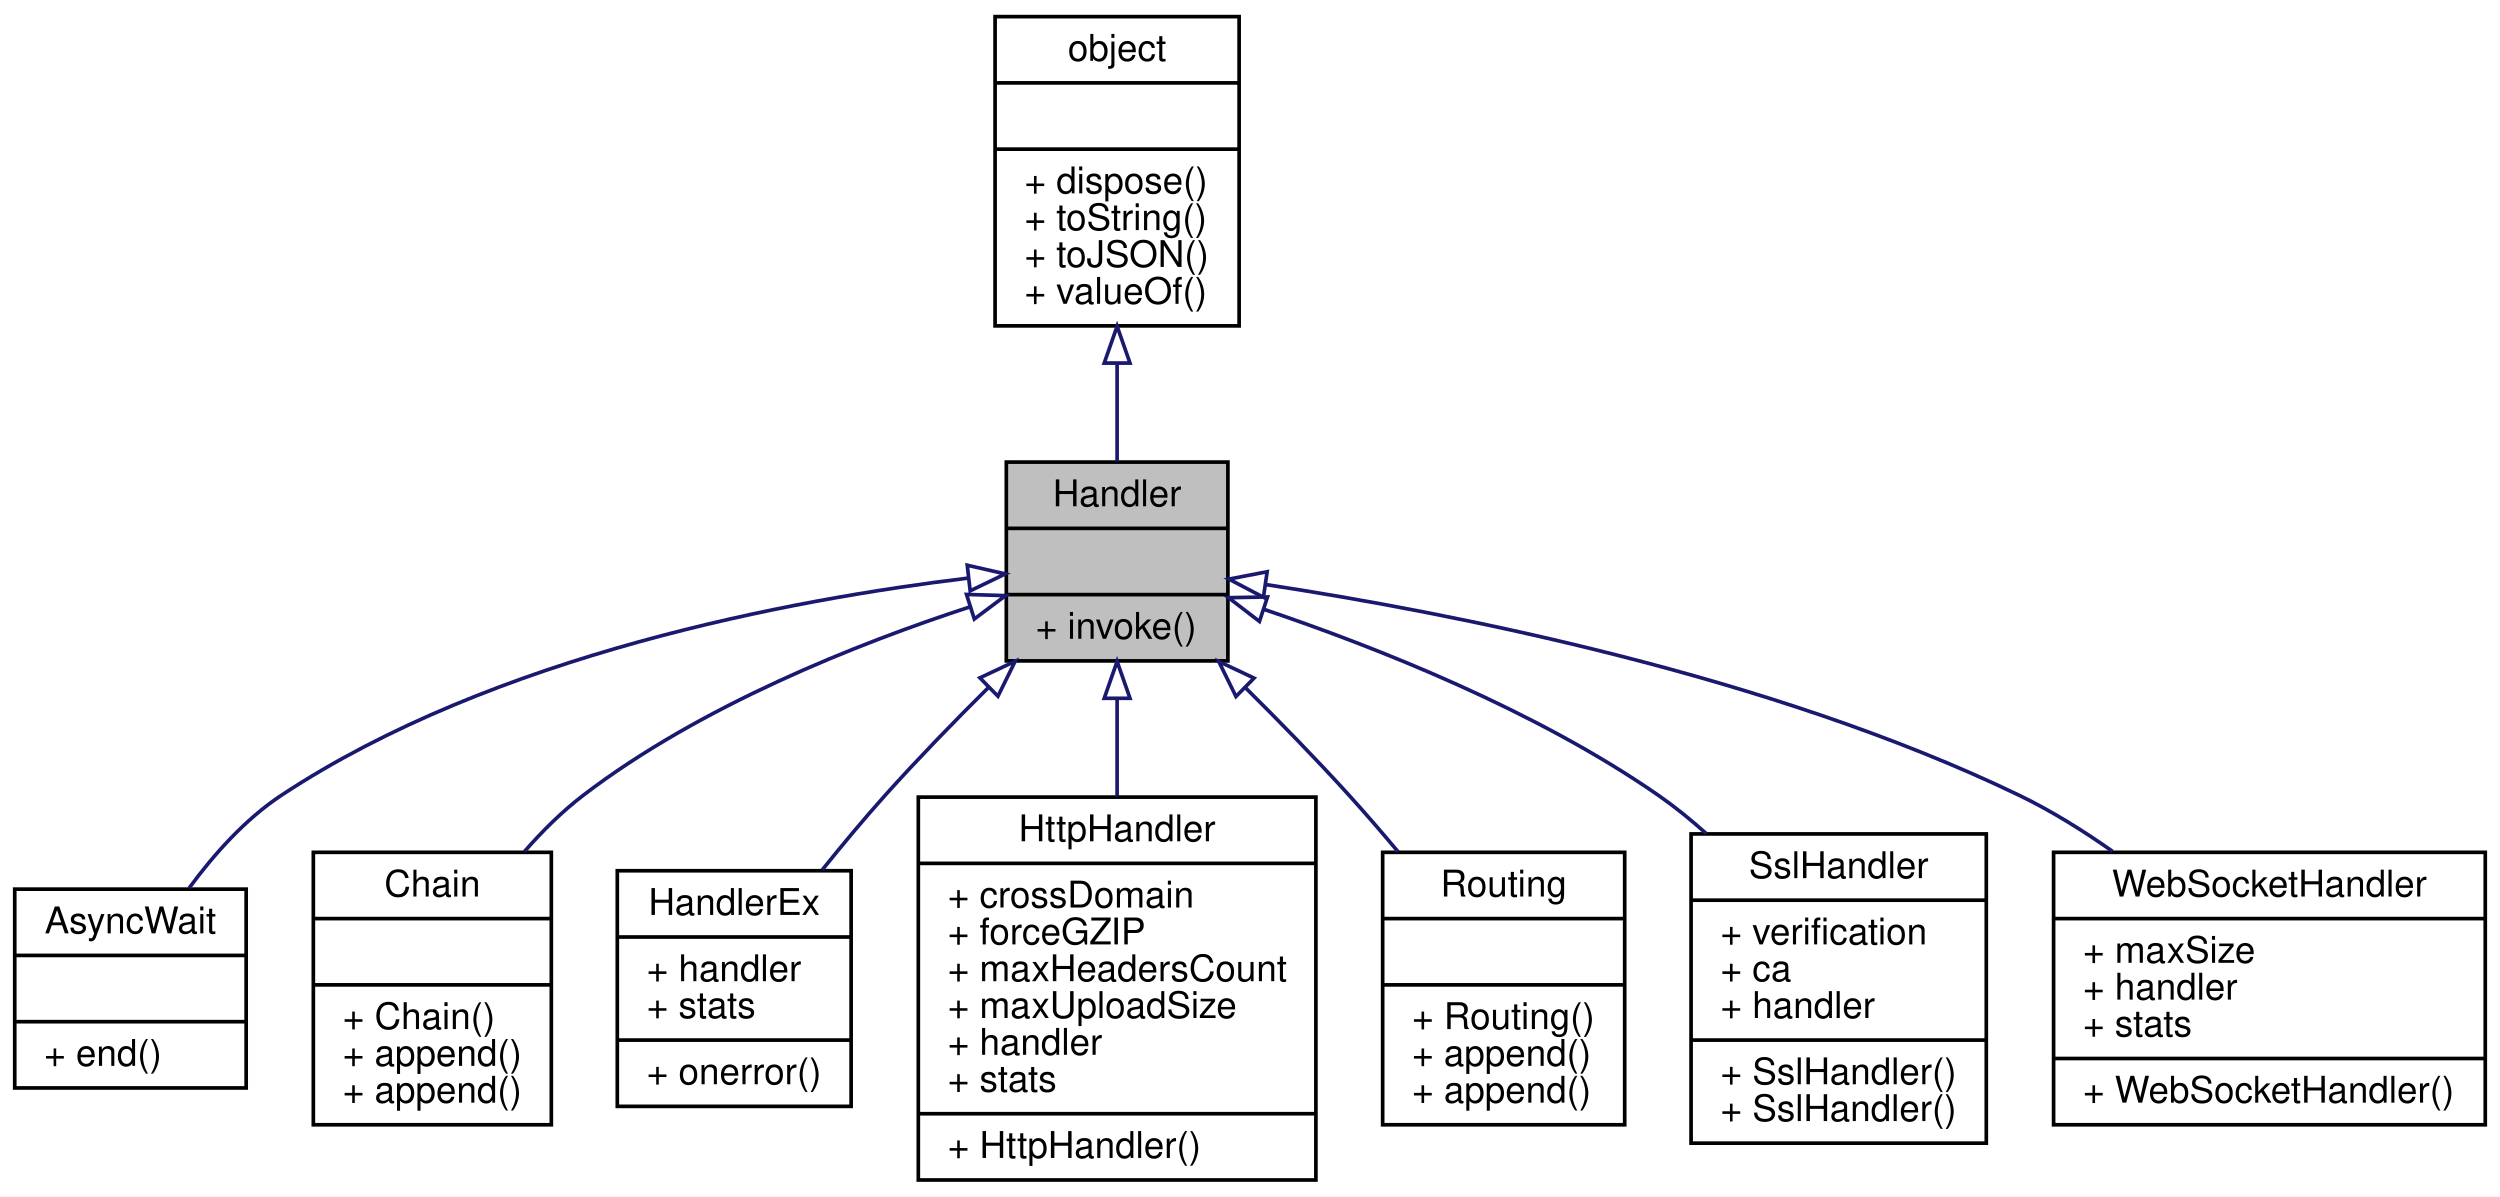
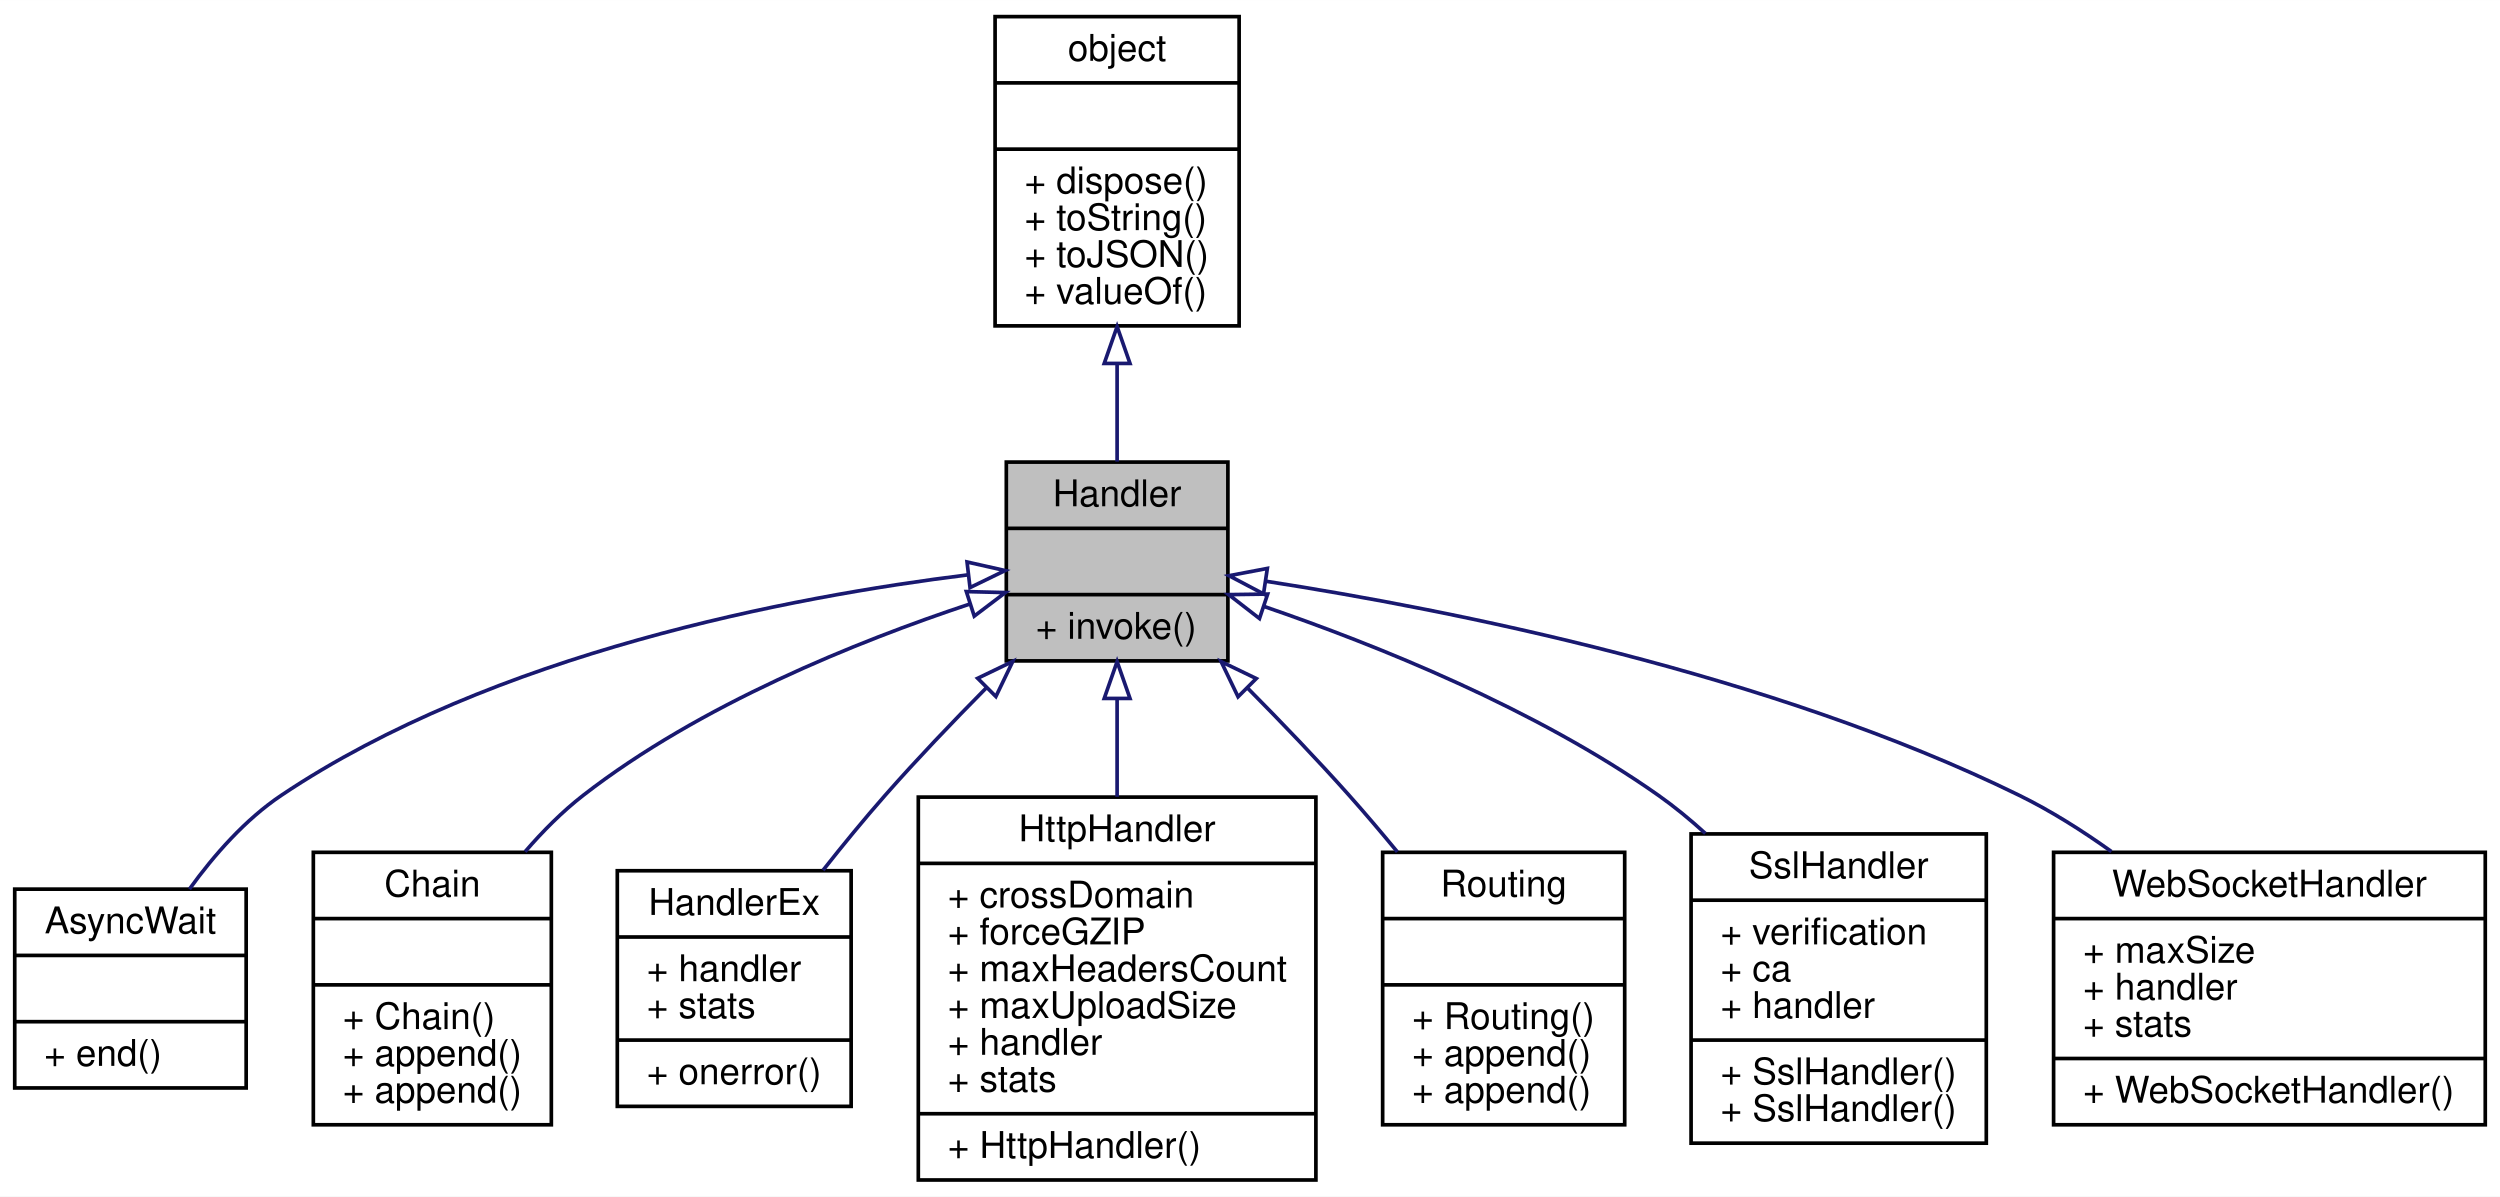
<svg xmlns="http://www.w3.org/2000/svg" xmlns:xlink="http://www.w3.org/1999/xlink" width="679pt" height="325pt" viewBox="0.00 0.00 679.06 325.00">
  <g id="graph0" class="graph" transform="scale(1 1) rotate(0) translate(4 321)">
-     <polygon fill="white" stroke="none" points="-4,4 -4,-321 675.06,-321 675.06,4 -4,4" />
+     <polygon fill="#ffffff" stroke="transparent" points="-4,4 -4,-321 675.06,-321 675.06,4 -4,4" />
    <g id="node1" class="node">
-       <polygon fill="#bfbfbf" stroke="black" points="269.34,-141.5 269.34,-195.5 329.525,-195.5 329.525,-141.5 269.34,-141.5" />
-       <text text-anchor="middle" x="299.433" y="-183.5" font-family="Helvetica,sans-Serif" font-size="10.00">Handler</text>
-       <polyline fill="none" stroke="black" points="269.34,-177.5 329.525,-177.5 " />
-       <text text-anchor="middle" x="299.433" y="-165.5" font-family="Helvetica,sans-Serif" font-size="10.00"> </text>
-       <polyline fill="none" stroke="black" points="269.34,-159.5 329.525,-159.5 " />
-       <text text-anchor="start" x="277.34" y="-147.5" font-family="Helvetica,sans-Serif" font-size="10.00">+ invoke()</text>
+       <polygon fill="#bfbfbf" stroke="#000000" points="269.34,-141.5 269.34,-195.5 329.525,-195.5 329.525,-141.5 269.34,-141.5" />
+       <text text-anchor="middle" x="299.433" y="-183.5" font-family="Helvetica,sans-Serif" font-size="10.00" fill="#000000">Handler</text>
+       <polyline fill="none" stroke="#000000" points="269.34,-177.5 329.525,-177.5 " />
+       <text text-anchor="middle" x="299.433" y="-165.5" font-family="Helvetica,sans-Serif" font-size="10.00" fill="#000000"> </text>
+       <polyline fill="none" stroke="#000000" points="269.34,-159.5 329.525,-159.5 " />
+       <text text-anchor="start" x="277.34" y="-147.5" font-family="Helvetica,sans-Serif" font-size="10.00" fill="#000000">+ invoke()</text>
    </g>
    <g id="node3" class="node">
      <g id="a_node3">
        <a xlink:href="../../d2/d88/interfaceAsyncWait.html" target="_top" xlink:title="Message Handler object for asynchronous waiting. ">
-           <polygon fill="white" stroke="black" points="0,-25.5 0,-79.5 62.865,-79.5 62.865,-25.5 0,-25.5" />
-           <text text-anchor="middle" x="31.433" y="-67.5" font-family="Helvetica,sans-Serif" font-size="10.00">AsyncWait</text>
-           <polyline fill="none" stroke="black" points="0,-61.5 62.865,-61.5 " />
-           <text text-anchor="middle" x="31.433" y="-49.5" font-family="Helvetica,sans-Serif" font-size="10.00"> </text>
-           <polyline fill="none" stroke="black" points="0,-43.5 62.865,-43.5 " />
-           <text text-anchor="start" x="8" y="-31.5" font-family="Helvetica,sans-Serif" font-size="10.00">+ end()</text>
+           <polygon fill="#ffffff" stroke="#000000" points="0,-25.5 0,-79.5 62.865,-79.5 62.865,-25.5 0,-25.5" />
+           <text text-anchor="middle" x="31.433" y="-67.5" font-family="Helvetica,sans-Serif" font-size="10.00" fill="#000000">AsyncWait</text>
+           <polyline fill="none" stroke="#000000" points="0,-61.5 62.865,-61.5 " />
+           <text text-anchor="middle" x="31.433" y="-49.5" font-family="Helvetica,sans-Serif" font-size="10.00" fill="#000000"> </text>
+           <polyline fill="none" stroke="#000000" points="0,-43.5 62.865,-43.5 " />
+           <text text-anchor="start" x="8" y="-31.5" font-family="Helvetica,sans-Serif" font-size="10.00" fill="#000000">+ end()</text>
        </a>
      </g>
    </g>
    <g id="edge2" class="edge">
-       <path fill="none" stroke="midnightblue" d="M259.05,-163.997C211.076,-158.208 130.272,-143.189 72.433,-105 62.609,-98.514 54.054,-88.911 47.336,-79.748" />
-       <polygon fill="none" stroke="midnightblue" points="258.729,-167.483 269.058,-165.127 259.514,-160.527 258.729,-167.483" />
+       <path fill="none" stroke="#191970" d="M258.984,-164.879C210.946,-158.938 130.079,-143.62 72.433,-105 62.633,-98.434 54.133,-88.766 47.454,-79.51" />
+       <polygon fill="none" stroke="#191970" points="258.67,-168.366 269.007,-166.041 259.476,-161.413 258.67,-168.366" />
    </g>
    <g id="node4" class="node">
      <g id="a_node4">
        <a xlink:href="../../d3/d78/interfaceChain.html" target="_top" xlink:title="The handler of the message handler chain object. ">
-           <polygon fill="white" stroke="black" points="81.109,-15.5 81.109,-89.5 145.756,-89.5 145.756,-15.5 81.109,-15.5" />
-           <text text-anchor="middle" x="113.433" y="-77.5" font-family="Helvetica,sans-Serif" font-size="10.00">Chain</text>
-           <polyline fill="none" stroke="black" points="81.109,-71.5 145.756,-71.5 " />
-           <text text-anchor="middle" x="113.433" y="-59.5" font-family="Helvetica,sans-Serif" font-size="10.00"> </text>
-           <polyline fill="none" stroke="black" points="81.109,-53.5 145.756,-53.5 " />
-           <text text-anchor="start" x="89.109" y="-41.5" font-family="Helvetica,sans-Serif" font-size="10.00">+ Chain()</text>
-           <text text-anchor="start" x="89.109" y="-31.5" font-family="Helvetica,sans-Serif" font-size="10.00">+ append()</text>
-           <text text-anchor="start" x="89.109" y="-21.5" font-family="Helvetica,sans-Serif" font-size="10.00">+ append()</text>
+           <polygon fill="#ffffff" stroke="#000000" points="81.109,-15.5 81.109,-89.5 145.756,-89.5 145.756,-15.5 81.109,-15.5" />
+           <text text-anchor="middle" x="113.433" y="-77.5" font-family="Helvetica,sans-Serif" font-size="10.00" fill="#000000">Chain</text>
+           <polyline fill="none" stroke="#000000" points="81.109,-71.5 145.756,-71.5 " />
+           <text text-anchor="middle" x="113.433" y="-59.5" font-family="Helvetica,sans-Serif" font-size="10.00" fill="#000000"> </text>
+           <polyline fill="none" stroke="#000000" points="81.109,-53.5 145.756,-53.5 " />
+           <text text-anchor="start" x="89.109" y="-41.5" font-family="Helvetica,sans-Serif" font-size="10.00" fill="#000000">+ Chain()</text>
+           <text text-anchor="start" x="89.109" y="-31.5" font-family="Helvetica,sans-Serif" font-size="10.00" fill="#000000">+ append()</text>
+           <text text-anchor="start" x="89.109" y="-21.5" font-family="Helvetica,sans-Serif" font-size="10.00" fill="#000000">+ append()</text>
        </a>
      </g>
    </g>
    <g id="edge3" class="edge">
-       <path fill="none" stroke="midnightblue" d="M259.564,-156.206C228.76,-146.154 186.169,-129.262 154.433,-105 148.713,-100.627 143.325,-95.288 138.452,-89.722" />
-       <polygon fill="none" stroke="midnightblue" points="258.532,-159.55 269.122,-159.229 260.644,-152.876 258.532,-159.55" />
+       <path fill="none" stroke="#191970" d="M259.506,-156.977C228.67,-146.738 186.064,-129.563 154.433,-105 148.769,-100.602 143.445,-95.255 138.626,-89.677" />
+       <polygon fill="none" stroke="#191970" points="258.483,-160.325 269.075,-160.058 260.629,-153.661 258.483,-160.325" />
    </g>
    <g id="node5" class="node">
      <g id="a_node5">
        <a xlink:href="../../dc/de5/interfaceHandlerEx.html" target="_top" xlink:title="Expand Meassage Handler Interface. ">
-           <polygon fill="white" stroke="black" points="163.675,-20.5 163.675,-84.5 227.19,-84.5 227.19,-20.5 163.675,-20.5" />
-           <text text-anchor="middle" x="195.433" y="-72.5" font-family="Helvetica,sans-Serif" font-size="10.00">HandlerEx</text>
-           <polyline fill="none" stroke="black" points="163.675,-66.5 227.19,-66.5 " />
-           <text text-anchor="start" x="171.675" y="-54.5" font-family="Helvetica,sans-Serif" font-size="10.00">+ handler</text>
-           <text text-anchor="start" x="171.675" y="-44.5" font-family="Helvetica,sans-Serif" font-size="10.00">+ stats</text>
-           <polyline fill="none" stroke="black" points="163.675,-38.5 227.19,-38.5 " />
-           <text text-anchor="start" x="171.675" y="-26.5" font-family="Helvetica,sans-Serif" font-size="10.00">+ onerror()</text>
+           <polygon fill="#ffffff" stroke="#000000" points="163.675,-20.5 163.675,-84.5 227.19,-84.5 227.19,-20.5 163.675,-20.5" />
+           <text text-anchor="middle" x="195.433" y="-72.5" font-family="Helvetica,sans-Serif" font-size="10.00" fill="#000000">HandlerEx</text>
+           <polyline fill="none" stroke="#000000" points="163.675,-66.5 227.19,-66.5 " />
+           <text text-anchor="start" x="171.675" y="-54.5" font-family="Helvetica,sans-Serif" font-size="10.00" fill="#000000">+ handler</text>
+           <text text-anchor="start" x="171.675" y="-44.5" font-family="Helvetica,sans-Serif" font-size="10.00" fill="#000000">+ stats</text>
+           <polyline fill="none" stroke="#000000" points="163.675,-38.5 227.19,-38.5 " />
+           <text text-anchor="start" x="171.675" y="-26.5" font-family="Helvetica,sans-Serif" font-size="10.00" fill="#000000">+ onerror()</text>
        </a>
      </g>
    </g>
    <g id="edge4" class="edge">
-       <path fill="none" stroke="midnightblue" d="M264.43,-134.219C255.107,-124.969 245.197,-114.776 236.433,-105 230.711,-98.618 224.823,-91.555 219.357,-84.758" />
-       <polygon fill="none" stroke="midnightblue" points="262.161,-136.896 271.747,-141.408 267.067,-131.903 262.161,-136.896" />
+       <path fill="none" stroke="#191970" d="M263.89,-134.16C254.72,-124.902 245.019,-114.746 236.433,-105 230.775,-98.579 224.963,-91.483 219.558,-84.639" />
+       <polygon fill="none" stroke="#191970" points="261.553,-136.772 271.099,-141.367 266.502,-131.821 261.553,-136.772" />
    </g>
    <g id="node6" class="node">
      <g id="a_node6">
        <a xlink:href="../../d6/d18/interfaceHttpHandler.html" target="_top" xlink:title="http Protocol Conversion Processor ">
-           <polygon fill="white" stroke="black" points="245.437,-0.5 245.437,-104.5 353.429,-104.5 353.429,-0.5 245.437,-0.5" />
-           <text text-anchor="middle" x="299.433" y="-92.5" font-family="Helvetica,sans-Serif" font-size="10.00">HttpHandler</text>
-           <polyline fill="none" stroke="black" points="245.437,-86.5 353.429,-86.5 " />
-           <text text-anchor="start" x="253.437" y="-74.5" font-family="Helvetica,sans-Serif" font-size="10.00">+ crossDomain</text>
-           <text text-anchor="start" x="253.437" y="-64.5" font-family="Helvetica,sans-Serif" font-size="10.00">+ forceGZIP</text>
-           <text text-anchor="start" x="253.437" y="-54.5" font-family="Helvetica,sans-Serif" font-size="10.00">+ maxHeadersCount</text>
-           <text text-anchor="start" x="253.437" y="-44.5" font-family="Helvetica,sans-Serif" font-size="10.00">+ maxUploadSize</text>
-           <text text-anchor="start" x="253.437" y="-34.5" font-family="Helvetica,sans-Serif" font-size="10.00">+ handler</text>
-           <text text-anchor="start" x="253.437" y="-24.5" font-family="Helvetica,sans-Serif" font-size="10.00">+ stats</text>
-           <polyline fill="none" stroke="black" points="245.437,-18.5 353.429,-18.5 " />
-           <text text-anchor="start" x="253.437" y="-6.5" font-family="Helvetica,sans-Serif" font-size="10.00">+ HttpHandler()</text>
+           <polygon fill="#ffffff" stroke="#000000" points="245.436,-.5 245.436,-104.5 353.429,-104.5 353.429,-.5 245.436,-.5" />
+           <text text-anchor="middle" x="299.433" y="-92.5" font-family="Helvetica,sans-Serif" font-size="10.00" fill="#000000">HttpHandler</text>
+           <polyline fill="none" stroke="#000000" points="245.436,-86.5 353.429,-86.5 " />
+           <text text-anchor="start" x="253.436" y="-74.5" font-family="Helvetica,sans-Serif" font-size="10.00" fill="#000000">+ crossDomain</text>
+           <text text-anchor="start" x="253.436" y="-64.5" font-family="Helvetica,sans-Serif" font-size="10.00" fill="#000000">+ forceGZIP</text>
+           <text text-anchor="start" x="253.436" y="-54.5" font-family="Helvetica,sans-Serif" font-size="10.00" fill="#000000">+ maxHeadersCount</text>
+           <text text-anchor="start" x="253.436" y="-44.5" font-family="Helvetica,sans-Serif" font-size="10.00" fill="#000000">+ maxUploadSize</text>
+           <text text-anchor="start" x="253.436" y="-34.5" font-family="Helvetica,sans-Serif" font-size="10.00" fill="#000000">+ handler</text>
+           <text text-anchor="start" x="253.436" y="-24.5" font-family="Helvetica,sans-Serif" font-size="10.00" fill="#000000">+ stats</text>
+           <polyline fill="none" stroke="#000000" points="245.436,-18.5 353.429,-18.5 " />
+           <text text-anchor="start" x="253.436" y="-6.5" font-family="Helvetica,sans-Serif" font-size="10.00" fill="#000000">+ HttpHandler()</text>
        </a>
      </g>
    </g>
    <g id="edge5" class="edge">
-       <path fill="none" stroke="midnightblue" d="M299.433,-131.123C299.433,-122.708 299.433,-113.598 299.433,-104.681" />
-       <polygon fill="none" stroke="midnightblue" points="295.933,-131.346 299.433,-141.346 302.933,-131.346 295.933,-131.346" />
+       <path fill="none" stroke="#191970" d="M299.433,-131.037C299.433,-122.601 299.433,-113.499 299.433,-104.586" />
+       <polygon fill="none" stroke="#191970" points="295.933,-131.303 299.433,-141.303 302.933,-131.303 295.933,-131.303" />
    </g>
    <g id="node7" class="node">
      <g id="a_node7">
        <a xlink:href="../../df/dcb/interfaceRouting.html" target="_top" xlink:title="Message handler router. ">
-           <polygon fill="white" stroke="black" points="371.56,-15.5 371.56,-89.5 437.306,-89.5 437.306,-15.5 371.56,-15.5" />
-           <text text-anchor="middle" x="404.433" y="-77.5" font-family="Helvetica,sans-Serif" font-size="10.00">Routing</text>
-           <polyline fill="none" stroke="black" points="371.56,-71.5 437.306,-71.5 " />
-           <text text-anchor="middle" x="404.433" y="-59.5" font-family="Helvetica,sans-Serif" font-size="10.00"> </text>
-           <polyline fill="none" stroke="black" points="371.56,-53.5 437.306,-53.5 " />
-           <text text-anchor="start" x="379.56" y="-41.5" font-family="Helvetica,sans-Serif" font-size="10.00">+ Routing()</text>
-           <text text-anchor="start" x="379.56" y="-31.5" font-family="Helvetica,sans-Serif" font-size="10.00">+ append()</text>
-           <text text-anchor="start" x="379.56" y="-21.5" font-family="Helvetica,sans-Serif" font-size="10.00">+ append()</text>
+           <polygon fill="#ffffff" stroke="#000000" points="371.56,-15.5 371.56,-89.5 437.306,-89.5 437.306,-15.5 371.56,-15.5" />
+           <text text-anchor="middle" x="404.433" y="-77.5" font-family="Helvetica,sans-Serif" font-size="10.00" fill="#000000">Routing</text>
+           <polyline fill="none" stroke="#000000" points="371.56,-71.5 437.306,-71.5 " />
+           <text text-anchor="middle" x="404.433" y="-59.5" font-family="Helvetica,sans-Serif" font-size="10.00" fill="#000000"> </text>
+           <polyline fill="none" stroke="#000000" points="371.56,-53.5 437.306,-53.5 " />
+           <text text-anchor="start" x="379.56" y="-41.5" font-family="Helvetica,sans-Serif" font-size="10.00" fill="#000000">+ Routing()</text>
+           <text text-anchor="start" x="379.56" y="-31.5" font-family="Helvetica,sans-Serif" font-size="10.00" fill="#000000">+ append()</text>
+           <text text-anchor="start" x="379.56" y="-21.5" font-family="Helvetica,sans-Serif" font-size="10.00" fill="#000000">+ append()</text>
        </a>
      </g>
    </g>
    <g id="edge6" class="edge">
-       <path fill="none" stroke="midnightblue" d="M334.359,-134.15C343.681,-124.9 353.611,-114.724 362.433,-105 366.851,-100.129 371.384,-94.874 375.762,-89.648" />
-       <polygon fill="none" stroke="midnightblue" points="331.721,-131.835 327.046,-141.342 336.629,-136.826 331.721,-131.835" />
+       <path fill="none" stroke="#191970" d="M334.898,-134.091C344.069,-124.834 353.789,-114.695 362.433,-105 366.782,-100.121 371.239,-94.864 375.547,-89.629" />
+       <polygon fill="none" stroke="#191970" points="332.285,-131.754 327.691,-141.301 337.236,-136.702 332.285,-131.754" />
    </g>
    <g id="node8" class="node">
      <g id="a_node8">
        <a xlink:href="../../df/dd8/interfaceSslHandler.html" target="_top" xlink:title="ssl protocol converter ">
-           <polygon fill="white" stroke="black" points="455.338,-10.5 455.338,-94.5 535.527,-94.5 535.527,-10.5 455.338,-10.5" />
-           <text text-anchor="middle" x="495.433" y="-82.5" font-family="Helvetica,sans-Serif" font-size="10.00">SslHandler</text>
-           <polyline fill="none" stroke="black" points="455.338,-76.5 535.527,-76.5 " />
-           <text text-anchor="start" x="463.338" y="-64.5" font-family="Helvetica,sans-Serif" font-size="10.00">+ verification</text>
-           <text text-anchor="start" x="463.338" y="-54.5" font-family="Helvetica,sans-Serif" font-size="10.00">+ ca</text>
-           <text text-anchor="start" x="463.338" y="-44.5" font-family="Helvetica,sans-Serif" font-size="10.00">+ handler</text>
-           <polyline fill="none" stroke="black" points="455.338,-38.5 535.527,-38.5 " />
-           <text text-anchor="start" x="463.338" y="-26.5" font-family="Helvetica,sans-Serif" font-size="10.00">+ SslHandler()</text>
-           <text text-anchor="start" x="463.338" y="-16.5" font-family="Helvetica,sans-Serif" font-size="10.00">+ SslHandler()</text>
+           <polygon fill="#ffffff" stroke="#000000" points="455.338,-10.5 455.338,-94.5 535.527,-94.5 535.527,-10.5 455.338,-10.5" />
+           <text text-anchor="middle" x="495.433" y="-82.5" font-family="Helvetica,sans-Serif" font-size="10.00" fill="#000000">SslHandler</text>
+           <polyline fill="none" stroke="#000000" points="455.338,-76.5 535.527,-76.5 " />
+           <text text-anchor="start" x="463.338" y="-64.5" font-family="Helvetica,sans-Serif" font-size="10.00" fill="#000000">+ verification</text>
+           <text text-anchor="start" x="463.338" y="-54.5" font-family="Helvetica,sans-Serif" font-size="10.00" fill="#000000">+ ca</text>
+           <text text-anchor="start" x="463.338" y="-44.5" font-family="Helvetica,sans-Serif" font-size="10.00" fill="#000000">+ handler</text>
+           <polyline fill="none" stroke="#000000" points="455.338,-38.5 535.527,-38.5 " />
+           <text text-anchor="start" x="463.338" y="-26.5" font-family="Helvetica,sans-Serif" font-size="10.00" fill="#000000">+ SslHandler()</text>
+           <text text-anchor="start" x="463.338" y="-16.5" font-family="Helvetica,sans-Serif" font-size="10.00" fill="#000000">+ SslHandler()</text>
        </a>
      </g>
    </g>
    <g id="edge7" class="edge">
-       <path fill="none" stroke="midnightblue" d="M339.272,-155.516C370.184,-145.088 413.219,-128.023 446.433,-105 450.895,-101.906 455.272,-98.355 459.459,-94.594" />
-       <polygon fill="none" stroke="midnightblue" points="338.096,-152.219 329.69,-158.668 340.283,-158.868 338.096,-152.219" />
+       <path fill="none" stroke="#191970" d="M339.326,-156.293C370.267,-145.68 413.315,-128.335 446.433,-105 450.815,-101.912 455.108,-98.38 459.217,-94.641" />
+       <polygon fill="none" stroke="#191970" points="338.107,-153.01 329.733,-159.501 340.327,-159.649 338.107,-153.01" />
    </g>
    <g id="node9" class="node">
      <g id="a_node9">
        <a xlink:href="../../da/d20/interfaceWebSocketHandler.html" target="_top" xlink:title="WebSocket packet protocol conversion processor. ">
-           <polygon fill="white" stroke="black" points="553.805,-15.5 553.805,-89.5 671.06,-89.5 671.06,-15.5 553.805,-15.5" />
-           <text text-anchor="middle" x="612.433" y="-77.5" font-family="Helvetica,sans-Serif" font-size="10.00">WebSocketHandler</text>
-           <polyline fill="none" stroke="black" points="553.805,-71.5 671.06,-71.5 " />
-           <text text-anchor="start" x="561.805" y="-59.5" font-family="Helvetica,sans-Serif" font-size="10.00">+ maxSize</text>
-           <text text-anchor="start" x="561.805" y="-49.5" font-family="Helvetica,sans-Serif" font-size="10.00">+ handler</text>
-           <text text-anchor="start" x="561.805" y="-39.5" font-family="Helvetica,sans-Serif" font-size="10.00">+ stats</text>
-           <polyline fill="none" stroke="black" points="553.805,-33.5 671.06,-33.5 " />
-           <text text-anchor="start" x="561.805" y="-21.5" font-family="Helvetica,sans-Serif" font-size="10.00">+ WebSocketHandler()</text>
+           <polygon fill="#ffffff" stroke="#000000" points="553.805,-15.5 553.805,-89.5 671.06,-89.5 671.06,-15.5 553.805,-15.5" />
+           <text text-anchor="middle" x="612.433" y="-77.5" font-family="Helvetica,sans-Serif" font-size="10.00" fill="#000000">WebSocketHandler</text>
+           <polyline fill="none" stroke="#000000" points="553.805,-71.5 671.06,-71.5 " />
+           <text text-anchor="start" x="561.805" y="-59.5" font-family="Helvetica,sans-Serif" font-size="10.00" fill="#000000">+ maxSize</text>
+           <text text-anchor="start" x="561.805" y="-49.5" font-family="Helvetica,sans-Serif" font-size="10.00" fill="#000000">+ handler</text>
+           <text text-anchor="start" x="561.805" y="-39.5" font-family="Helvetica,sans-Serif" font-size="10.00" fill="#000000">+ stats</text>
+           <polyline fill="none" stroke="#000000" points="553.805,-33.5 671.06,-33.5 " />
+           <text text-anchor="start" x="561.805" y="-21.5" font-family="Helvetica,sans-Serif" font-size="10.00" fill="#000000">+ WebSocketHandler()</text>
        </a>
      </g>
    </g>
    <g id="edge8" class="edge">
-       <path fill="none" stroke="midnightblue" d="M339.885,-162.223C389.893,-154.585 476.684,-137.641 544.433,-105 553.105,-100.822 561.757,-95.445 569.84,-89.748" />
-       <polygon fill="none" stroke="midnightblue" points="339.173,-158.79 329.792,-163.714 340.196,-165.715 339.173,-158.79" />
+       <path fill="none" stroke="#191970" d="M339.934,-163.123C389.991,-155.347 476.833,-138.117 544.433,-105 553.005,-100.801 561.541,-95.42 569.523,-89.71" />
+       <polygon fill="none" stroke="#191970" points="339.199,-159.694 329.83,-164.641 340.24,-166.616 339.199,-159.694" />
    </g>
    <g id="node2" class="node">
      <g id="a_node2">
        <a xlink:href="../../db/d38/interfaceobject.html" target="_top" xlink:title="All objects inherit from this. ">
-           <polygon fill="white" stroke="black" points="266.289,-232.5 266.289,-316.5 332.577,-316.5 332.577,-232.5 266.289,-232.5" />
-           <text text-anchor="middle" x="299.433" y="-304.5" font-family="Helvetica,sans-Serif" font-size="10.00">object</text>
-           <polyline fill="none" stroke="black" points="266.289,-298.5 332.577,-298.5 " />
-           <text text-anchor="middle" x="299.433" y="-286.5" font-family="Helvetica,sans-Serif" font-size="10.00"> </text>
-           <polyline fill="none" stroke="black" points="266.289,-280.5 332.577,-280.5 " />
-           <text text-anchor="start" x="274.289" y="-268.5" font-family="Helvetica,sans-Serif" font-size="10.00">+ dispose()</text>
-           <text text-anchor="start" x="274.289" y="-258.5" font-family="Helvetica,sans-Serif" font-size="10.00">+ toString()</text>
-           <text text-anchor="start" x="274.289" y="-248.5" font-family="Helvetica,sans-Serif" font-size="10.00">+ toJSON()</text>
-           <text text-anchor="start" x="274.289" y="-238.5" font-family="Helvetica,sans-Serif" font-size="10.00">+ valueOf()</text>
+           <polygon fill="#ffffff" stroke="#000000" points="266.289,-232.5 266.289,-316.5 332.577,-316.5 332.577,-232.5 266.289,-232.5" />
+           <text text-anchor="middle" x="299.433" y="-304.5" font-family="Helvetica,sans-Serif" font-size="10.00" fill="#000000">object</text>
+           <polyline fill="none" stroke="#000000" points="266.289,-298.5 332.577,-298.5 " />
+           <text text-anchor="middle" x="299.433" y="-286.5" font-family="Helvetica,sans-Serif" font-size="10.00" fill="#000000"> </text>
+           <polyline fill="none" stroke="#000000" points="266.289,-280.5 332.577,-280.5 " />
+           <text text-anchor="start" x="274.289" y="-268.5" font-family="Helvetica,sans-Serif" font-size="10.00" fill="#000000">+ dispose()</text>
+           <text text-anchor="start" x="274.289" y="-258.5" font-family="Helvetica,sans-Serif" font-size="10.00" fill="#000000">+ toString()</text>
+           <text text-anchor="start" x="274.289" y="-248.5" font-family="Helvetica,sans-Serif" font-size="10.00" fill="#000000">+ toJSON()</text>
+           <text text-anchor="start" x="274.289" y="-238.5" font-family="Helvetica,sans-Serif" font-size="10.00" fill="#000000">+ valueOf()</text>
        </a>
      </g>
    </g>
    <g id="edge1" class="edge">
-       <path fill="none" stroke="midnightblue" d="M299.433,-222.111C299.433,-212.937 299.433,-203.738 299.433,-195.655" />
-       <polygon fill="none" stroke="midnightblue" points="295.933,-222.396 299.433,-232.396 302.933,-222.396 295.933,-222.396" />
+       <path fill="none" stroke="#191970" d="M299.433,-222.041C299.433,-212.894 299.433,-203.725 299.433,-195.625" />
+       <polygon fill="none" stroke="#191970" points="295.933,-222.301 299.433,-232.301 302.933,-222.302 295.933,-222.301" />
    </g>
  </g>
</svg>
